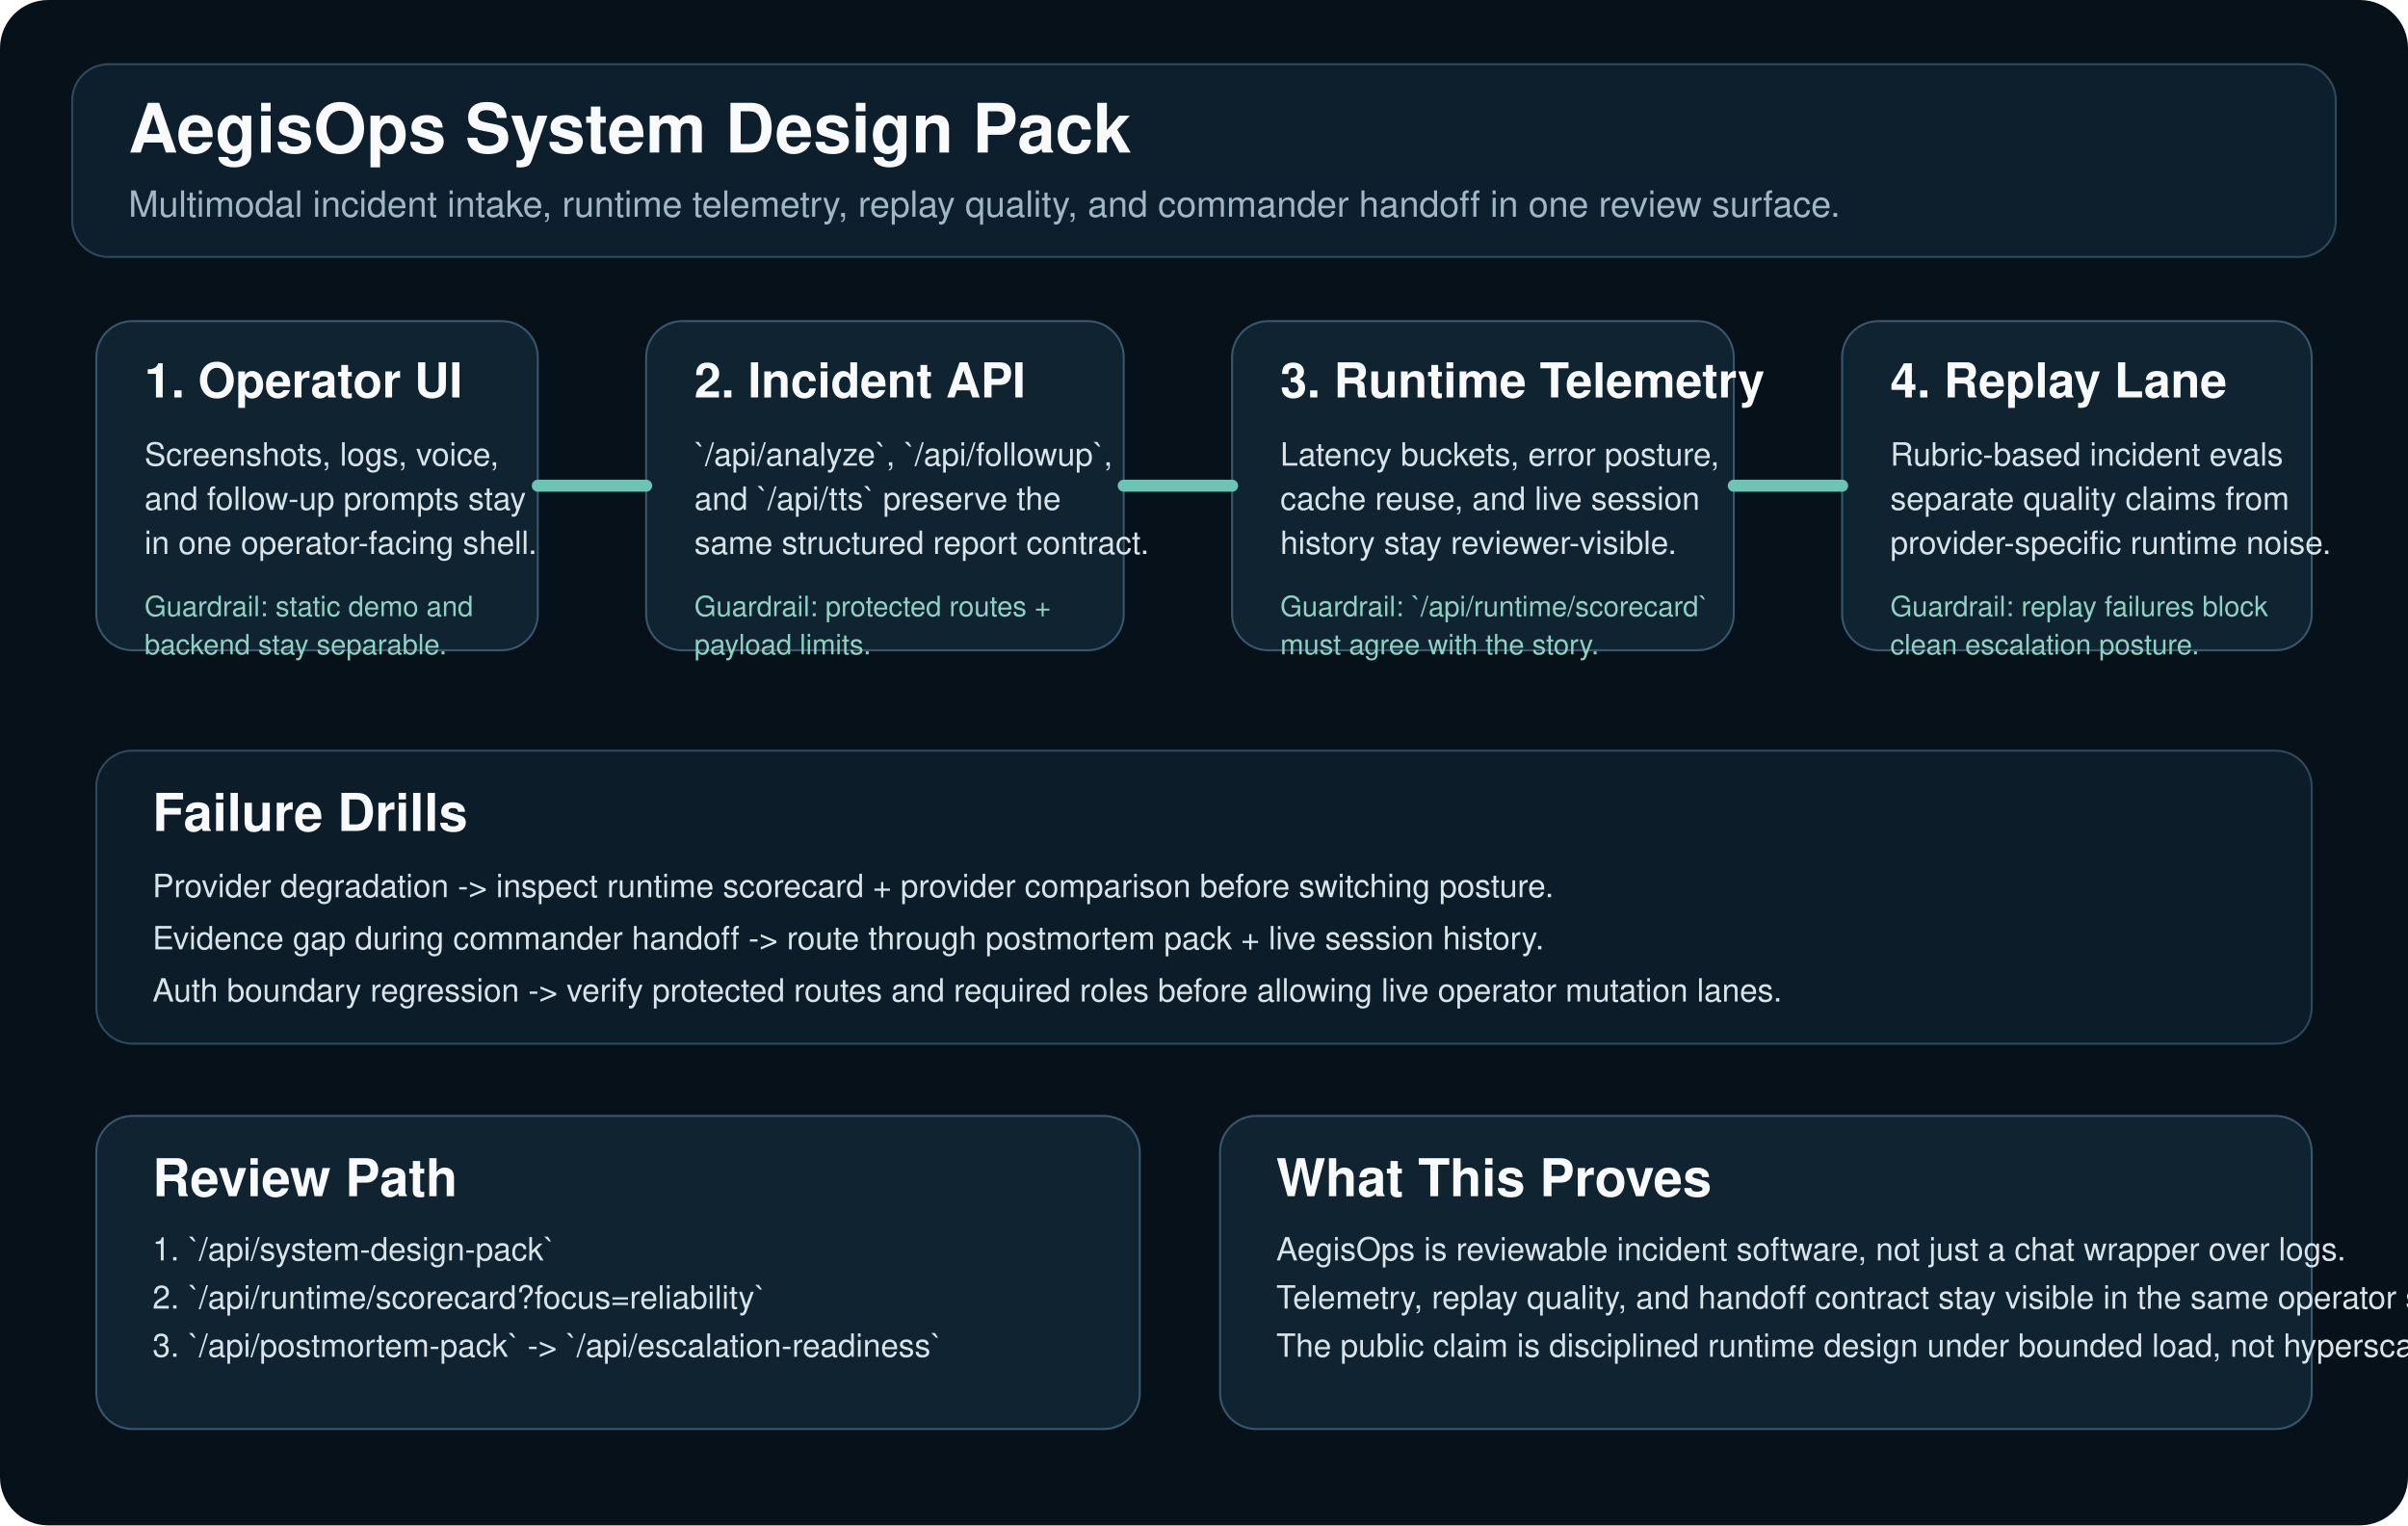
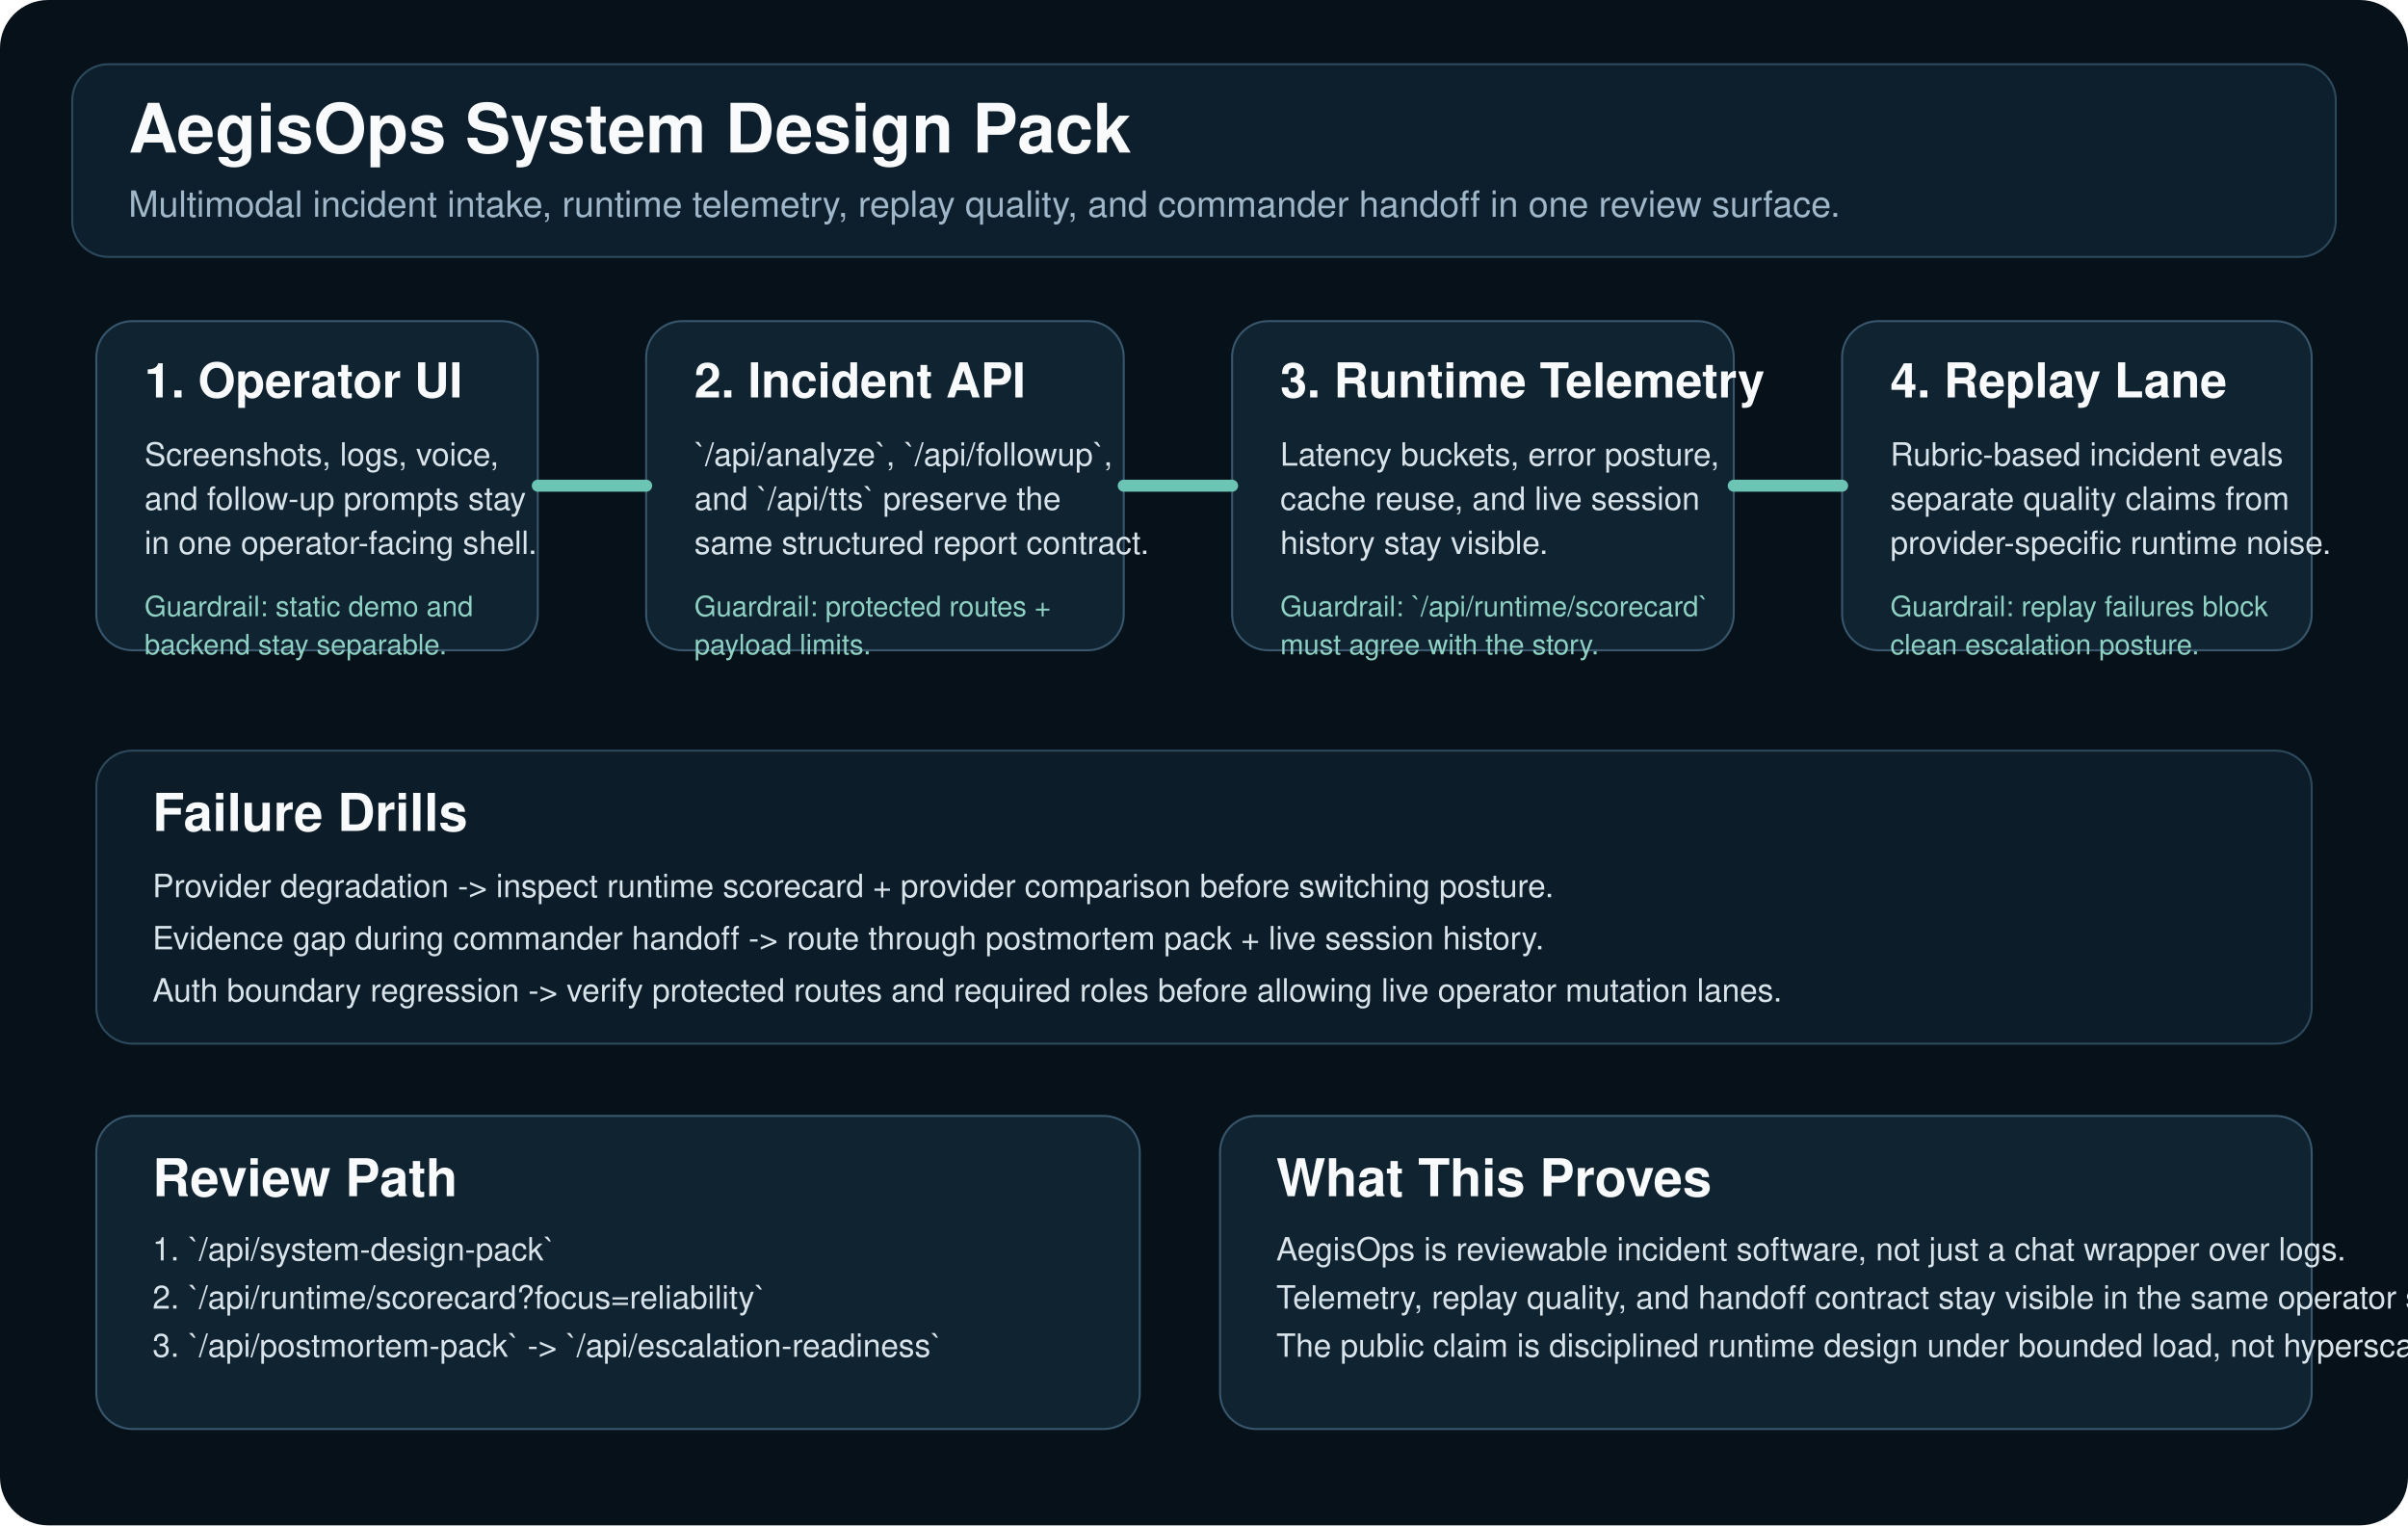
<svg xmlns="http://www.w3.org/2000/svg" width="1200" height="760" viewBox="0 0 1200 760" fill="none">
  <rect width="1200" height="760" rx="24" fill="#07111A" />
  <rect x="36" y="32" width="1128" height="96" rx="18" fill="#0D1F2C" stroke="#2D4A5D" />
  <text x="64" y="76" fill="#F8FAFC" font-family="Helvetica, Arial, sans-serif" font-size="34" font-weight="700">AegisOps System Design Pack</text>
  <text x="64" y="108" fill="#9FB7C8" font-family="Helvetica, Arial, sans-serif" font-size="18">Multimodal incident intake, runtime telemetry, replay quality, and commander handoff in one review surface.</text>
  <rect x="48" y="160" width="220" height="164" rx="18" fill="#102331" stroke="#38566C" />
  <text x="72" y="198" fill="#F8FAFC" font-family="Helvetica, Arial, sans-serif" font-size="24" font-weight="700">1. Operator UI</text>
  <text x="72" y="232" fill="#D8E3EA" font-family="Helvetica, Arial, sans-serif" font-size="16">Screenshots, logs, voice,</text>
  <text x="72" y="254" fill="#D8E3EA" font-family="Helvetica, Arial, sans-serif" font-size="16">and follow-up prompts stay</text>
  <text x="72" y="276" fill="#D8E3EA" font-family="Helvetica, Arial, sans-serif" font-size="16">in one operator-facing shell.</text>
  <text x="72" y="307" fill="#8ED1C2" font-family="Helvetica, Arial, sans-serif" font-size="14">Guardrail: static demo and</text>
  <text x="72" y="326" fill="#8ED1C2" font-family="Helvetica, Arial, sans-serif" font-size="14">backend stay separable.</text>
  <rect x="322" y="160" width="238" height="164" rx="18" fill="#102331" stroke="#38566C" />
  <text x="346" y="198" fill="#F8FAFC" font-family="Helvetica, Arial, sans-serif" font-size="24" font-weight="700">2. Incident API</text>
  <text x="346" y="232" fill="#D8E3EA" font-family="Helvetica, Arial, sans-serif" font-size="16">`/api/analyze`, `/api/followup`,</text>
  <text x="346" y="254" fill="#D8E3EA" font-family="Helvetica, Arial, sans-serif" font-size="16">and `/api/tts` preserve the</text>
  <text x="346" y="276" fill="#D8E3EA" font-family="Helvetica, Arial, sans-serif" font-size="16">same structured report contract.</text>
  <text x="346" y="307" fill="#8ED1C2" font-family="Helvetica, Arial, sans-serif" font-size="14">Guardrail: protected routes +</text>
  <text x="346" y="326" fill="#8ED1C2" font-family="Helvetica, Arial, sans-serif" font-size="14">payload limits.</text>
  <rect x="614" y="160" width="250" height="164" rx="18" fill="#102331" stroke="#38566C" />
  <text x="638" y="198" fill="#F8FAFC" font-family="Helvetica, Arial, sans-serif" font-size="24" font-weight="700">3. Runtime Telemetry</text>
  <text x="638" y="232" fill="#D8E3EA" font-family="Helvetica, Arial, sans-serif" font-size="16">Latency buckets, error posture,</text>
  <text x="638" y="254" fill="#D8E3EA" font-family="Helvetica, Arial, sans-serif" font-size="16">cache reuse, and live session</text>
-   <text x="638" y="276" fill="#D8E3EA" font-family="Helvetica, Arial, sans-serif" font-size="16">history stay reviewer-visible.</text>
+   <text x="638" y="276" fill="#D8E3EA" font-family="Helvetica, Arial, sans-serif" font-size="16">history stay visible.</text>
  <text x="638" y="307" fill="#8ED1C2" font-family="Helvetica, Arial, sans-serif" font-size="14">Guardrail: `/api/runtime/scorecard`</text>
  <text x="638" y="326" fill="#8ED1C2" font-family="Helvetica, Arial, sans-serif" font-size="14">must agree with the story.</text>
  <rect x="918" y="160" width="234" height="164" rx="18" fill="#102331" stroke="#38566C" />
  <text x="942" y="198" fill="#F8FAFC" font-family="Helvetica, Arial, sans-serif" font-size="24" font-weight="700">4. Replay Lane</text>
  <text x="942" y="232" fill="#D8E3EA" font-family="Helvetica, Arial, sans-serif" font-size="16">Rubric-based incident evals</text>
  <text x="942" y="254" fill="#D8E3EA" font-family="Helvetica, Arial, sans-serif" font-size="16">separate quality claims from</text>
  <text x="942" y="276" fill="#D8E3EA" font-family="Helvetica, Arial, sans-serif" font-size="16">provider-specific runtime noise.</text>
  <text x="942" y="307" fill="#8ED1C2" font-family="Helvetica, Arial, sans-serif" font-size="14">Guardrail: replay failures block</text>
  <text x="942" y="326" fill="#8ED1C2" font-family="Helvetica, Arial, sans-serif" font-size="14">clean escalation posture.</text>
  <path d="M268 242H322" stroke="#6BC4B4" stroke-width="6" stroke-linecap="round" />
  <path d="M560 242H614" stroke="#6BC4B4" stroke-width="6" stroke-linecap="round" />
  <path d="M864 242H918" stroke="#6BC4B4" stroke-width="6" stroke-linecap="round" />
  <rect x="48" y="374" width="1104" height="146" rx="18" fill="#0C1C28" stroke="#2D4A5D" />
  <text x="76" y="414" fill="#F8FAFC" font-family="Helvetica, Arial, sans-serif" font-size="26" font-weight="700">Failure Drills</text>
  <text x="76" y="447" fill="#D8E3EA" font-family="Helvetica, Arial, sans-serif" font-size="16">Provider degradation -&gt; inspect runtime scorecard + provider comparison before switching posture.</text>
  <text x="76" y="473" fill="#D8E3EA" font-family="Helvetica, Arial, sans-serif" font-size="16">Evidence gap during commander handoff -&gt; route through postmortem pack + live session history.</text>
  <text x="76" y="499" fill="#D8E3EA" font-family="Helvetica, Arial, sans-serif" font-size="16">Auth boundary regression -&gt; verify protected routes and required roles before allowing live operator mutation lanes.</text>
  <rect x="48" y="556" width="520" height="156" rx="18" fill="#102331" stroke="#38566C" />
  <text x="76" y="596" fill="#F8FAFC" font-family="Helvetica, Arial, sans-serif" font-size="26" font-weight="700">Review Path</text>
  <text x="76" y="628" fill="#D8E3EA" font-family="Helvetica, Arial, sans-serif" font-size="16">1. `/api/system-design-pack`</text>
  <text x="76" y="652" fill="#D8E3EA" font-family="Helvetica, Arial, sans-serif" font-size="16">2. `/api/runtime/scorecard?focus=reliability`</text>
  <text x="76" y="676" fill="#D8E3EA" font-family="Helvetica, Arial, sans-serif" font-size="16">3. `/api/postmortem-pack` -&gt; `/api/escalation-readiness`</text>
  <rect x="608" y="556" width="544" height="156" rx="18" fill="#102331" stroke="#38566C" />
  <text x="636" y="596" fill="#F8FAFC" font-family="Helvetica, Arial, sans-serif" font-size="26" font-weight="700">What This Proves</text>
  <text x="636" y="628" fill="#D8E3EA" font-family="Helvetica, Arial, sans-serif" font-size="16">AegisOps is reviewable incident software, not just a chat wrapper over logs.</text>
  <text x="636" y="652" fill="#D8E3EA" font-family="Helvetica, Arial, sans-serif" font-size="16">Telemetry, replay quality, and handoff contract stay visible in the same operator story.</text>
  <text x="636" y="676" fill="#D8E3EA" font-family="Helvetica, Arial, sans-serif" font-size="16">The public claim is disciplined runtime design under bounded load, not hyperscale ops mythology.</text>
</svg>
